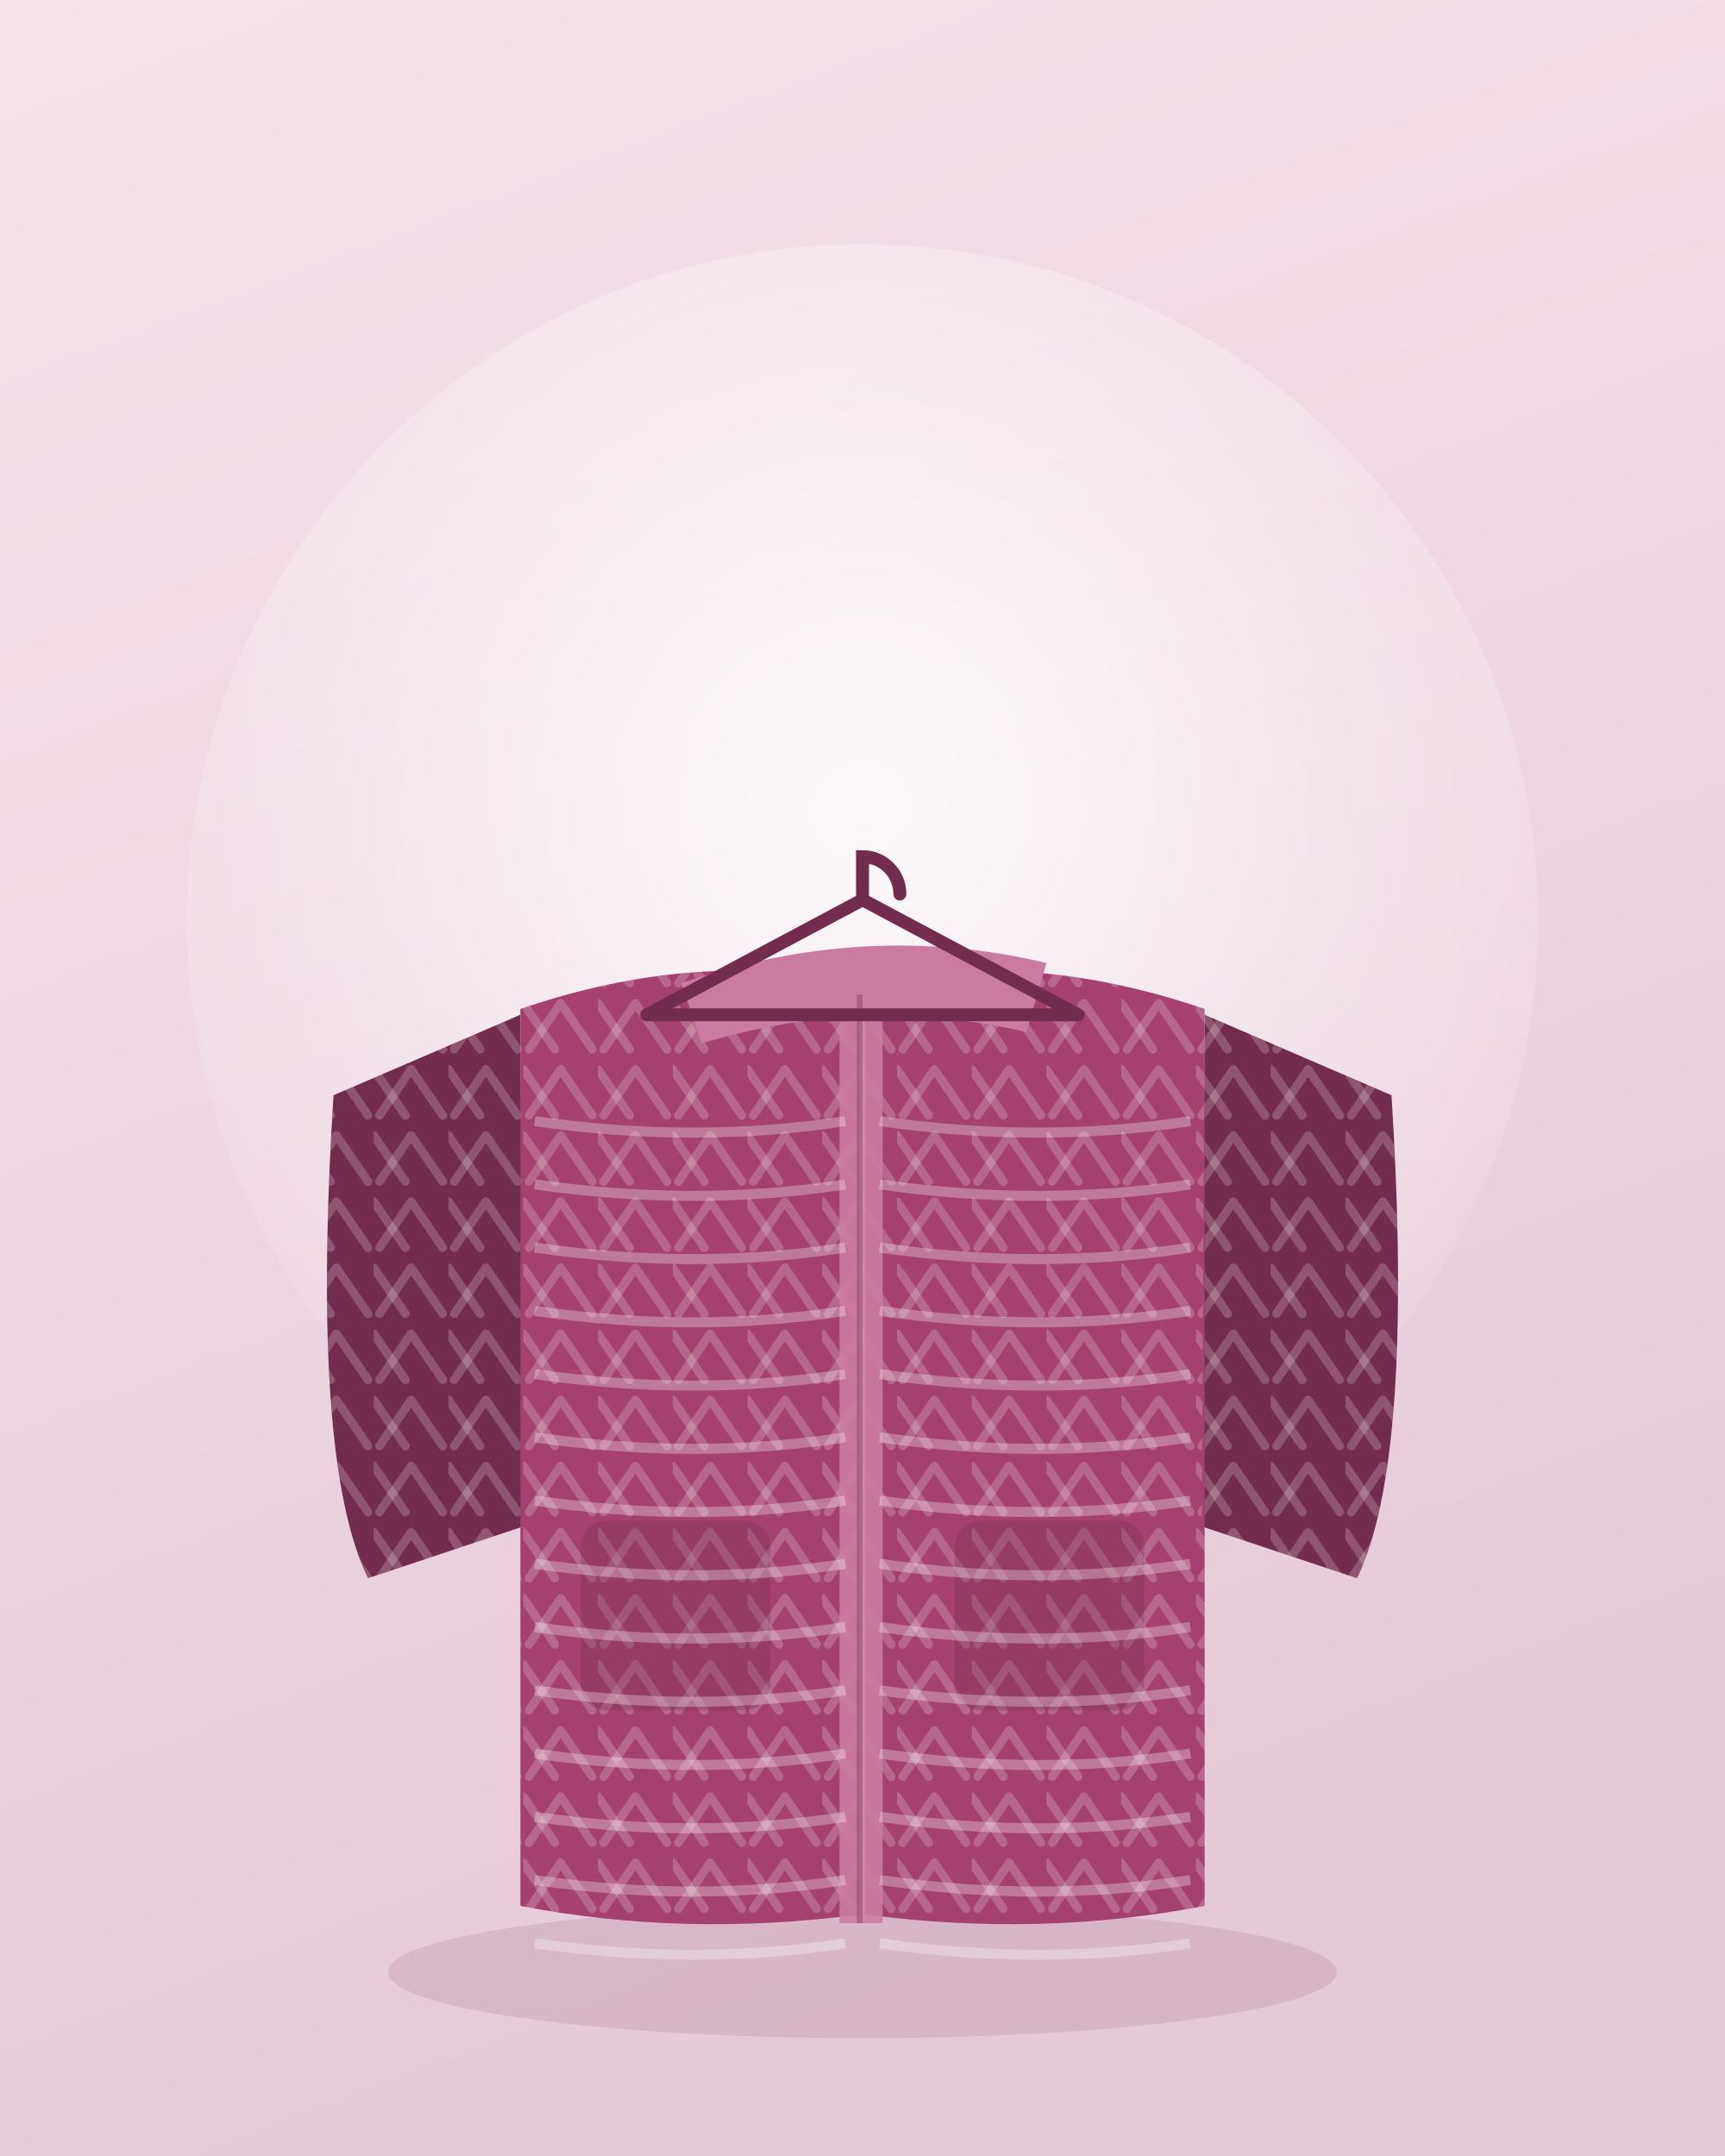
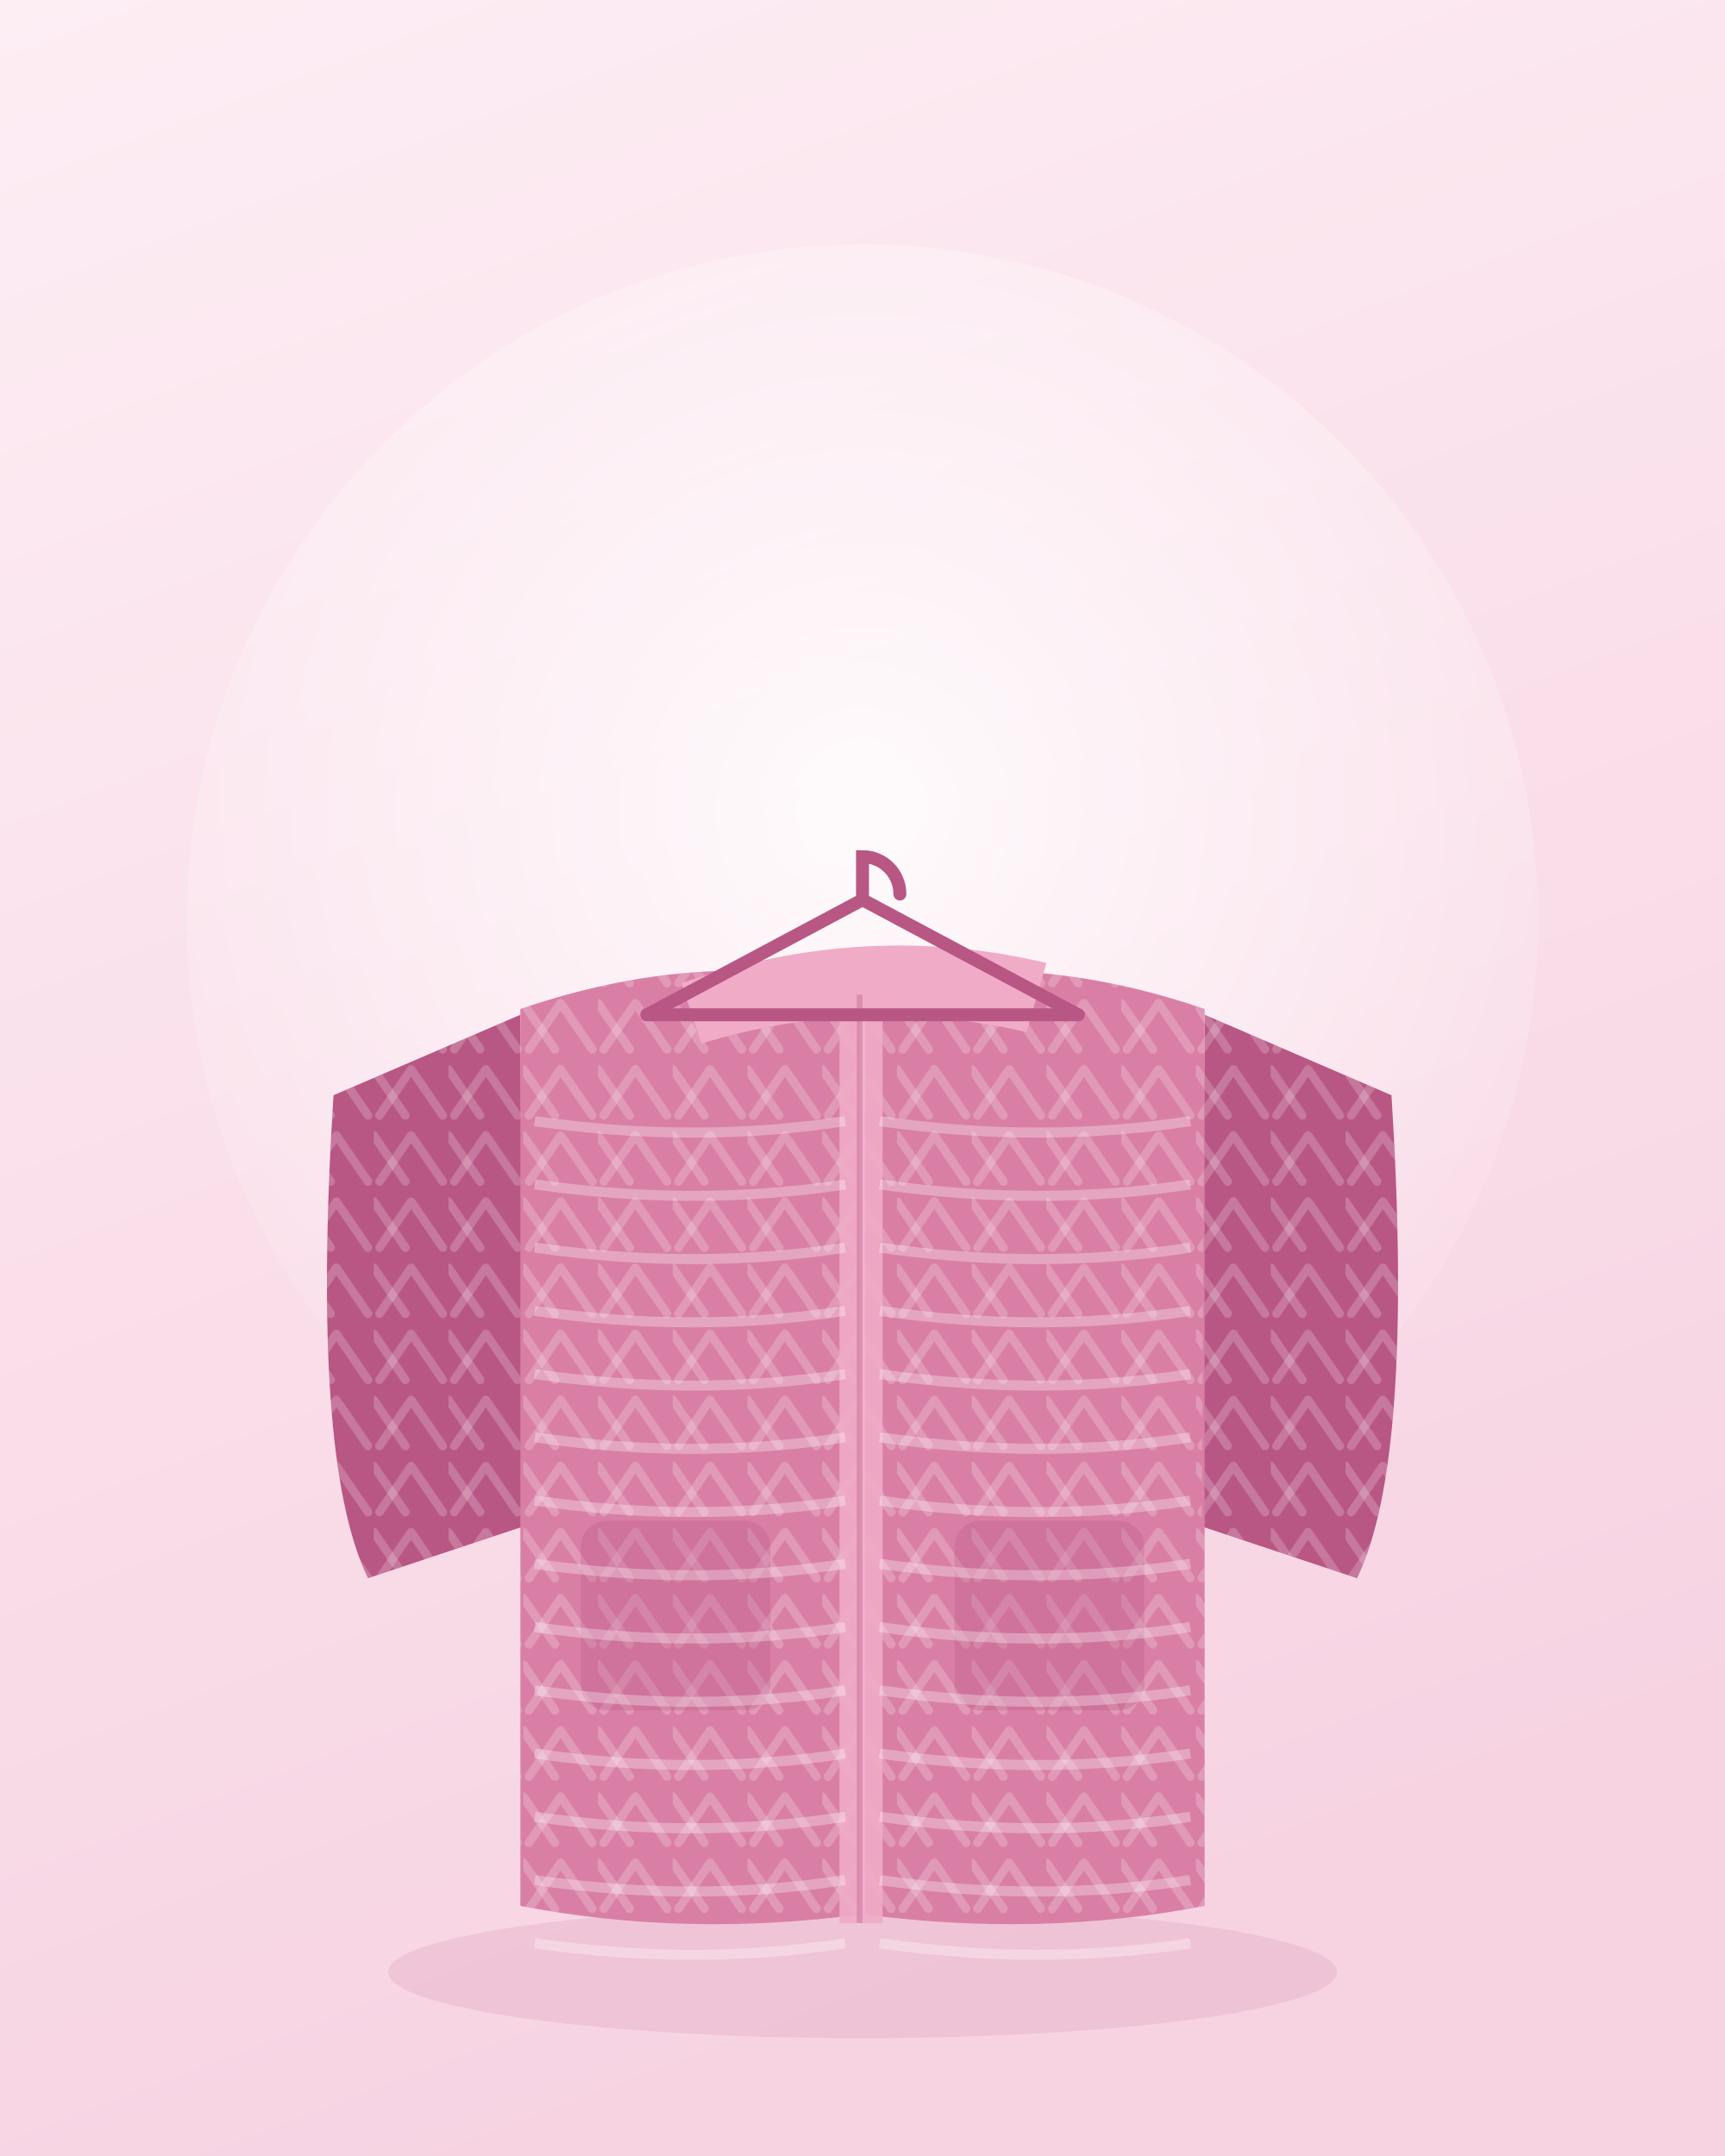
<svg xmlns="http://www.w3.org/2000/svg" viewBox="0 0 1200 1500" width="1200" height="1500" role="img">
  <defs>
    <linearGradient id="bg" x1="0" y1="0" x2="0.3" y2="1">
-       <stop offset="0" stop-color="#f5e4ec" />
-       <stop offset="1" stop-color="#e6c9d8" />
+       <stop offset="0" stop-color="#fdeef4" />
+       <stop offset="1" stop-color="#f7d3e2" />
    </linearGradient>
    <pattern id="stitch" width="52" height="46" patternUnits="userSpaceOnUse">
      <path d="M4 40 L26 8 L48 40" fill="none" stroke="#fff" stroke-opacity="0.20" stroke-width="6" stroke-linecap="round" stroke-linejoin="round" />
      <path d="M-22 40 L0 8 L22 40" fill="none" stroke="#fff" stroke-opacity="0.20" stroke-width="6" stroke-linecap="round" stroke-linejoin="round" />
    </pattern>
    <radialGradient id="glow" cx="0.5" cy="0.42" r="0.62">
      <stop offset="0" stop-color="#ffffff" stop-opacity="0.85" />
      <stop offset="1" stop-color="#ffffff" stop-opacity="0" />
    </radialGradient>
    <clipPath id="objclip">
      <path d="M362 706 L232 762 q-16 254 24 336 l108-36 Z" />
      <path d="M838 706 L968 762 q16 254-24 336 l-108-36 Z" />
      <path d="M362 702 q122-42 236-18 v648 q-122 16-236-6 Z" />
      <path d="M838 702 q-122-42-236-18 v648 q122 16 236-6 Z" />
    </clipPath>
  </defs>
  <rect width="1200" height="1500" fill="url(#bg)" />
  <circle cx="600" cy="640" r="470" fill="url(#glow)" />
-   <ellipse cx="600" cy="1372" rx="330" ry="46" fill="#722c4d" opacity="0.13" />
+   <ellipse cx="600" cy="1372" rx="330" ry="46" fill="#b85684" opacity="0.13" />
  <g>
-     <path d="M362 706 L232 762 q-16 254 24 336 l108-36 Z" fill="#722c4d" />
-     <path d="M838 706 L968 762 q16 254-24 336 l-108-36 Z" fill="#722c4d" />
-     <path d="M362 702 q122-42 236-18 v648 q-122 16-236-6 Z" fill="#a4416e" />
-     <path d="M838 702 q-122-42-236-18 v648 q122 16 236-6 Z" fill="#a4416e" />
+     <path d="M362 706 L232 762 q-16 254 24 336 l108-36 Z" fill="#b85684" />
+     <path d="M838 706 L968 762 q16 254-24 336 l-108-36 Z" fill="#b85684" />
+     <path d="M362 702 q122-42 236-18 v648 q-122 16-236-6 Z" fill="#d97fa6" />
+     <path d="M838 702 q-122-42-236-18 v648 q122 16 236-6 Z" fill="#d97fa6" />
  </g>
  <g clip-path="url(#objclip)">
    <rect width="1200" height="1500" fill="url(#stitch)" />
  </g>
-   <path d="M474 684 q128-44 254-14 l-14 48 q-114-26-226 8 Z" fill="#cc7ba0" />
-   <path d="M584 692 v646 h30 V692 Z" fill="#cc7ba0" opacity=".9" />
-   <path d="M598 692 v646" stroke="#722c4d" stroke-width="4" opacity=".35" fill="none" />
-   <rect x="404" y="1058" width="132" height="132" rx="18" fill="#722c4d" opacity=".3" />
-   <rect x="664" y="1058" width="132" height="132" rx="18" fill="#722c4d" opacity=".3" />
+   <path d="M474 684 q128-44 254-14 l-14 48 q-114-26-226 8 Z" fill="#f0abc6" />
+   <path d="M584 692 v646 h30 V692 Z" fill="#f0abc6" opacity=".9" />
+   <path d="M598 692 v646" stroke="#b85684" stroke-width="4" opacity=".35" fill="none" />
+   <rect x="404" y="1058" width="132" height="132" rx="18" fill="#b85684" opacity=".3" />
+   <rect x="664" y="1058" width="132" height="132" rx="18" fill="#b85684" opacity=".3" />
  <g fill="none" stroke="#fff" stroke-opacity=".3" stroke-width="7">
    <path d="M372 780 q112 16 216 0" />
    <path d="M612 780 q112 16 216 0" />
    <path d="M372 824 q112 16 216 0" />
    <path d="M612 824 q112 16 216 0" />
    <path d="M372 868 q112 16 216 0" />
    <path d="M612 868 q112 16 216 0" />
    <path d="M372 912 q112 16 216 0" />
    <path d="M612 912 q112 16 216 0" />
    <path d="M372 956 q112 16 216 0" />
    <path d="M612 956 q112 16 216 0" />
    <path d="M372 1000 q112 16 216 0" />
    <path d="M612 1000 q112 16 216 0" />
    <path d="M372 1044 q112 16 216 0" />
    <path d="M612 1044 q112 16 216 0" />
    <path d="M372 1088 q112 16 216 0" />
    <path d="M612 1088 q112 16 216 0" />
    <path d="M372 1132 q112 16 216 0" />
    <path d="M612 1132 q112 16 216 0" />
    <path d="M372 1176 q112 16 216 0" />
    <path d="M612 1176 q112 16 216 0" />
    <path d="M372 1220 q112 16 216 0" />
    <path d="M612 1220 q112 16 216 0" />
    <path d="M372 1264 q112 16 216 0" />
    <path d="M612 1264 q112 16 216 0" />
    <path d="M372 1308 q112 16 216 0" />
    <path d="M612 1308 q112 16 216 0" />
    <path d="M372 1352 q112 16 216 0" />
    <path d="M612 1352 q112 16 216 0" />
  </g>
-   <g stroke="#722c4d" stroke-width="9" fill="none" stroke-linecap="round">
+   <g stroke="#b85684" stroke-width="9" fill="none" stroke-linecap="round">
    <path d="M600 622 v-26 a26 26 0 0 1 26 26" />
    <path d="M450 706 L600 626 L750 706" stroke-linejoin="round" />
    <path d="M450 706 h300" />
  </g>
</svg>
